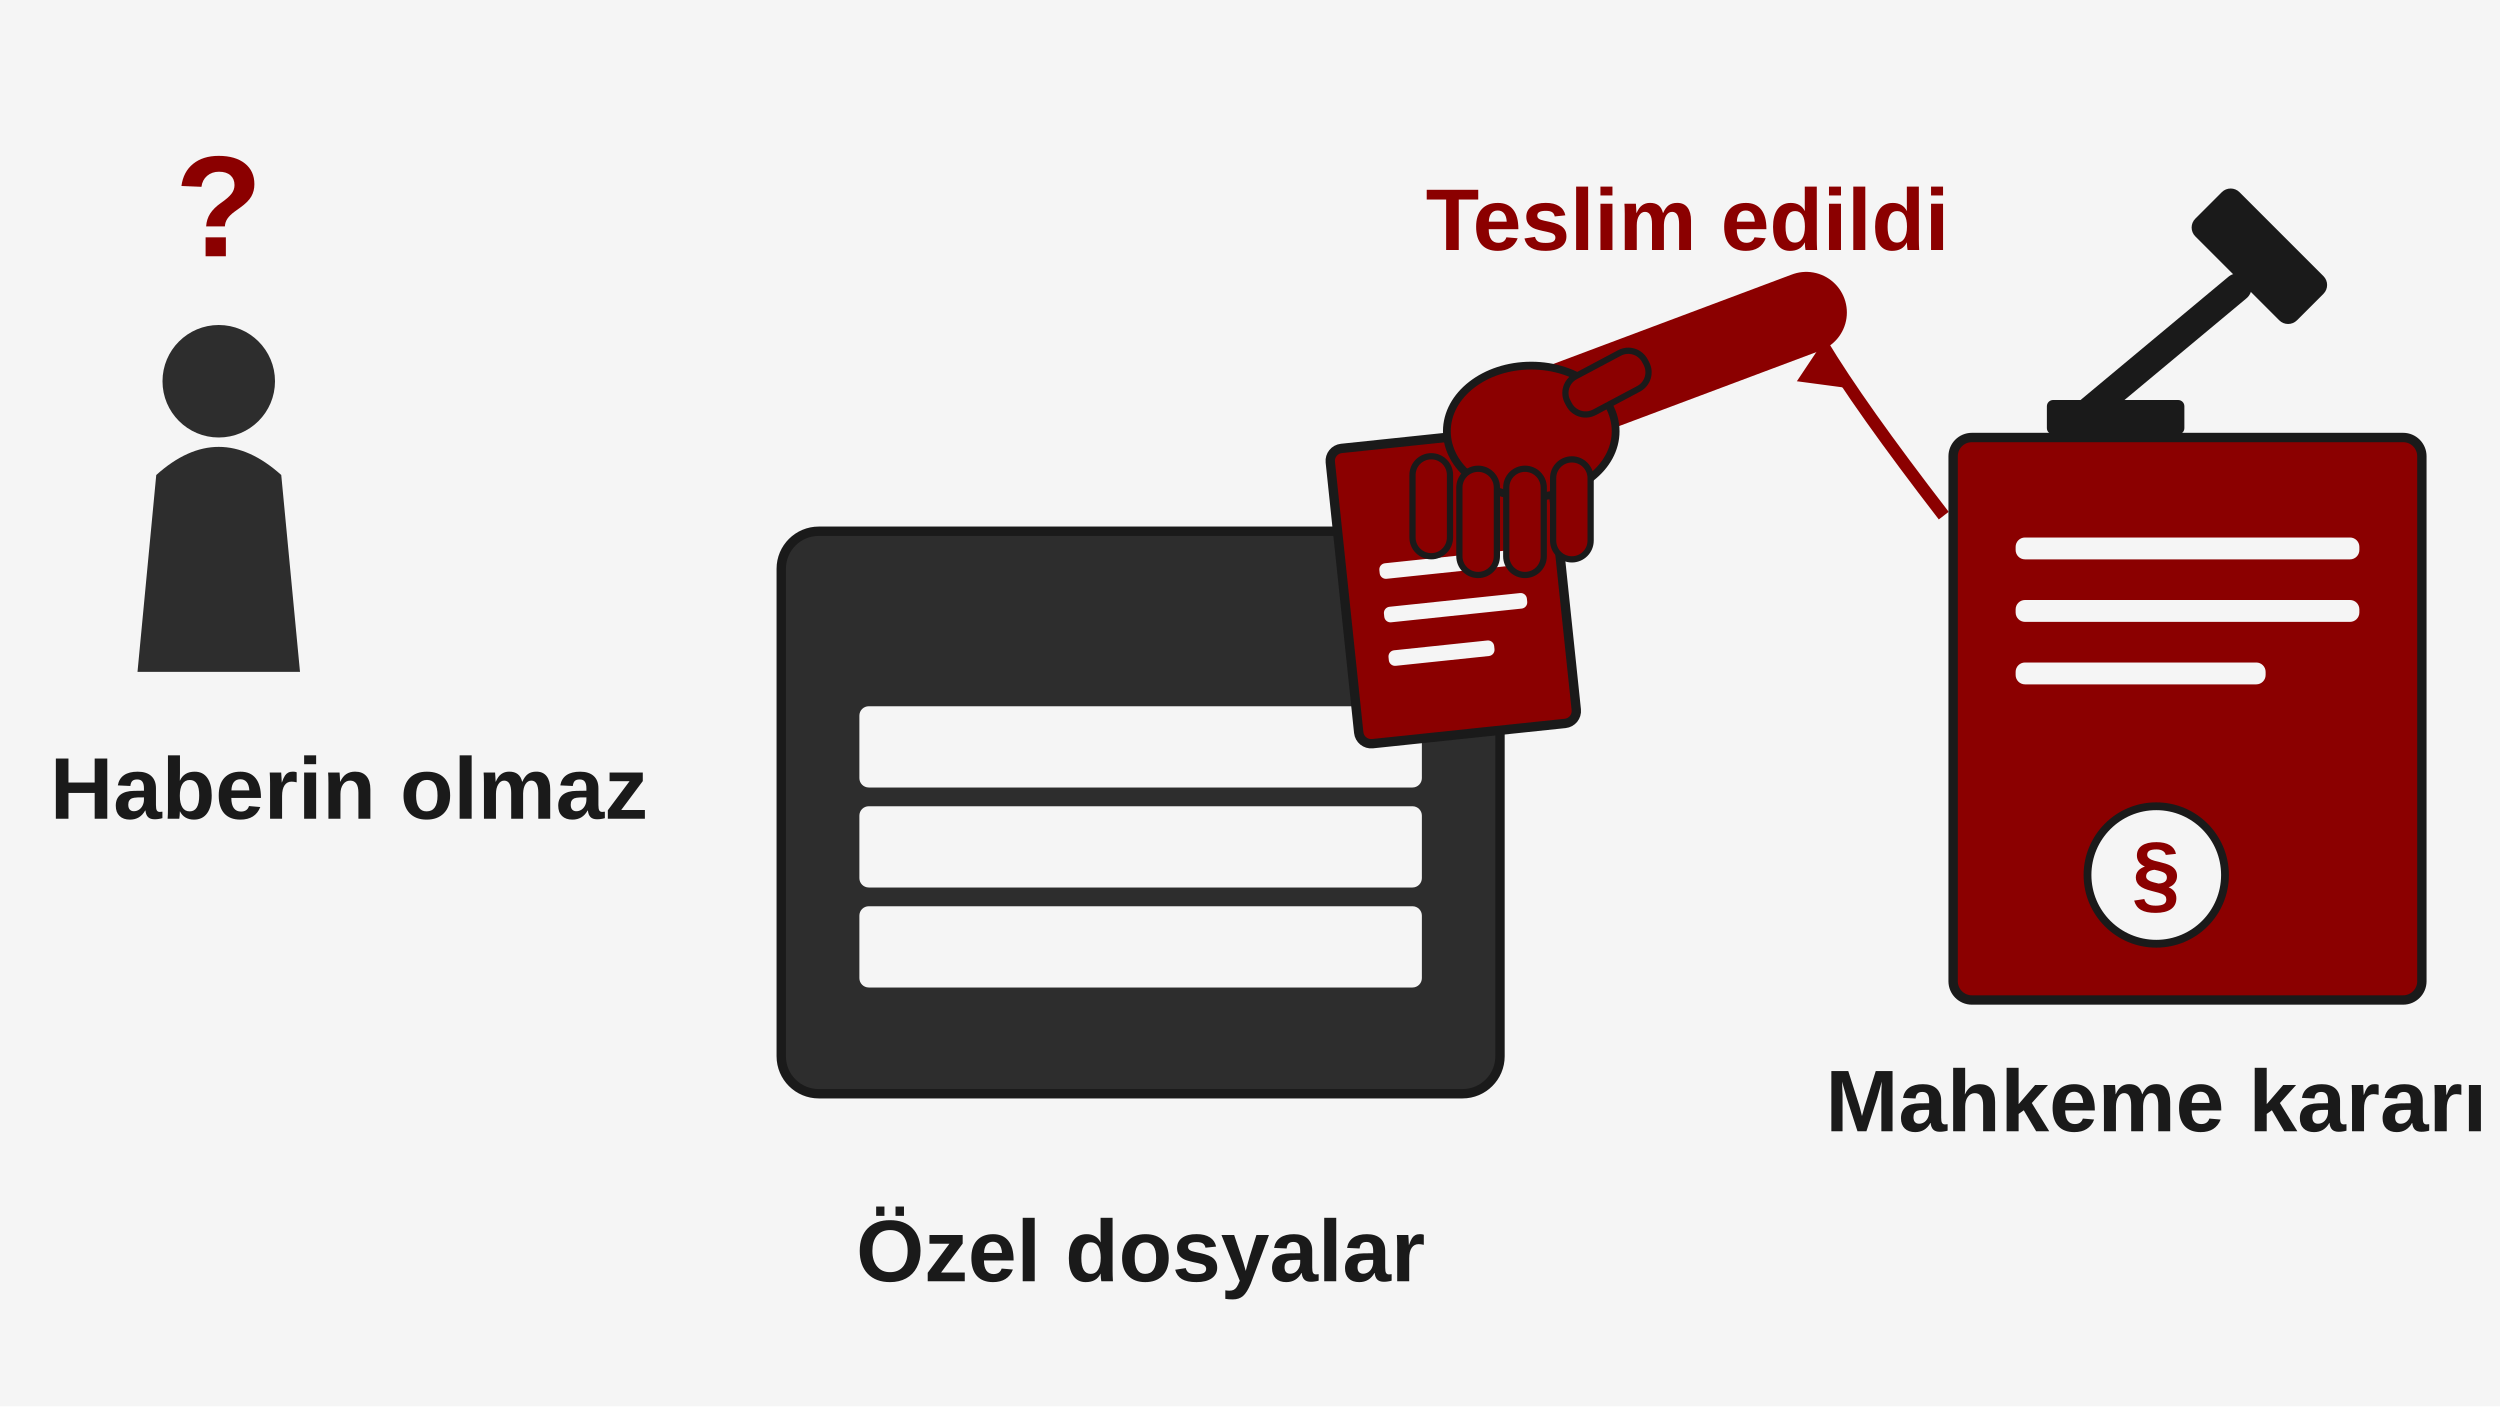
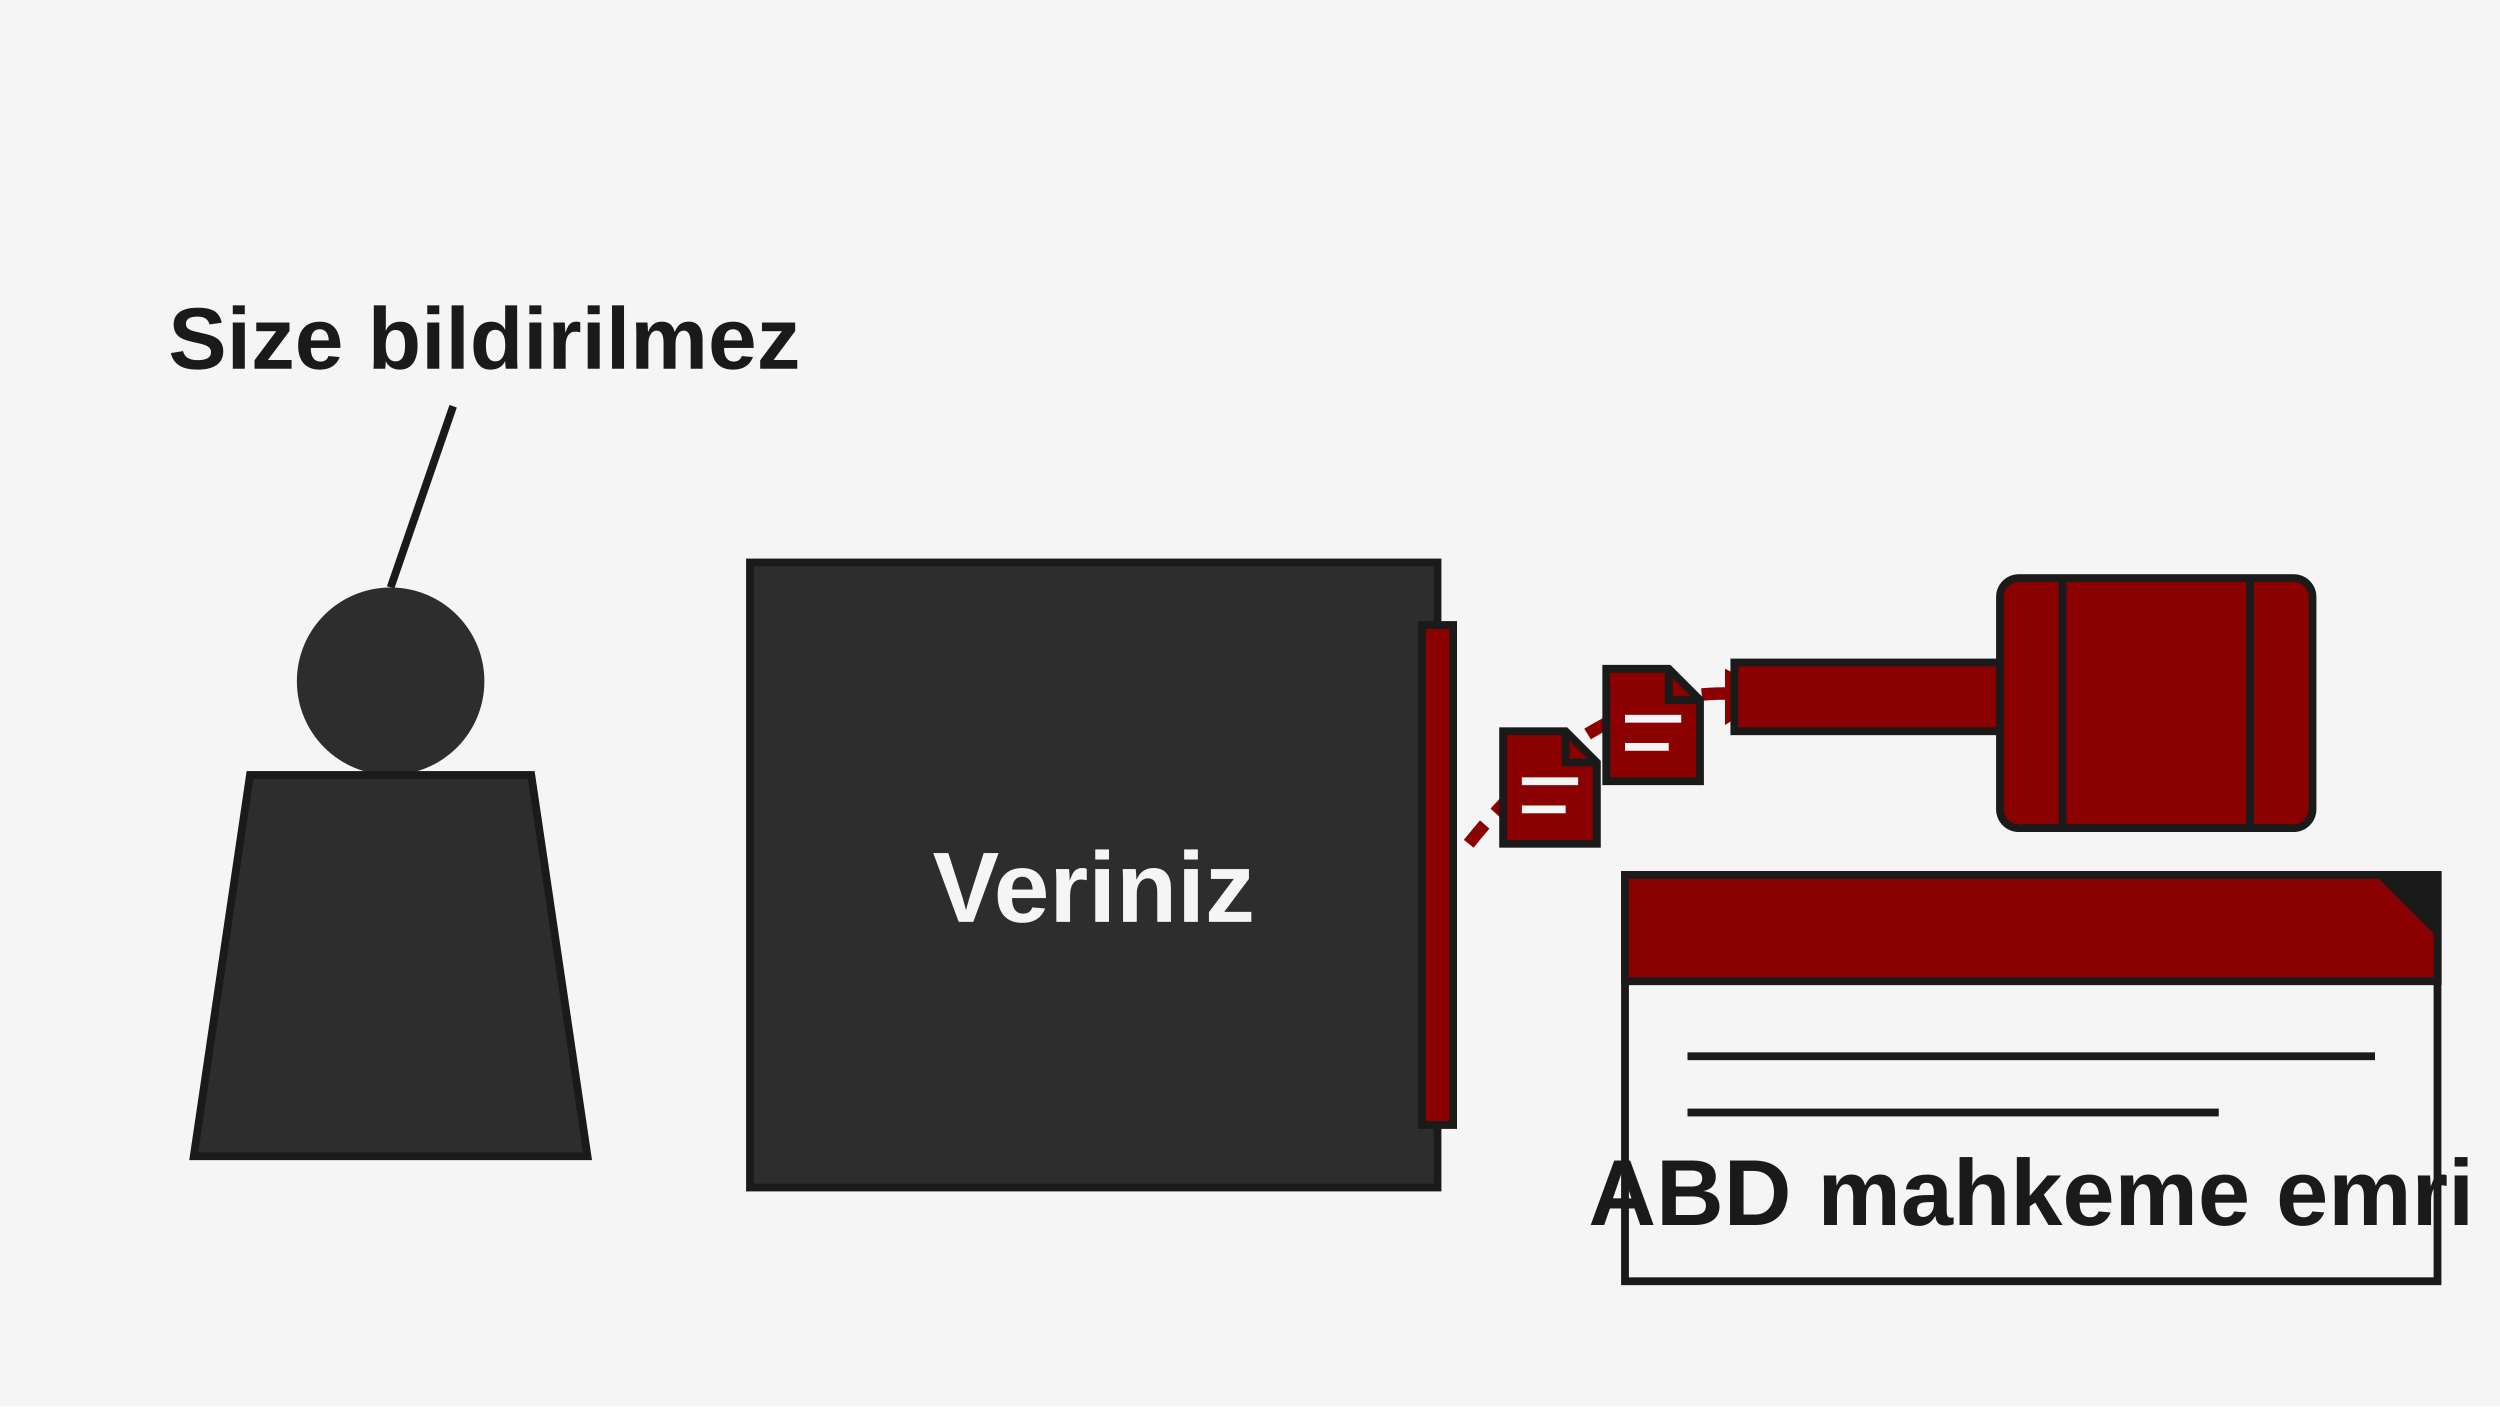
- <svg xmlns="http://www.w3.org/2000/svg" viewBox="0 0 800 450" width="800" height="450" role="img" aria-label="A court order forces a cloud company to hand over your private files while the owner is never told." font-family="Arial, 'Helvetica Neue', 'Segoe UI', sans-serif">
-   <rect x="0" y="0" width="800" height="450" fill="#f5f5f5" />
-   <text x="70" y="82" font-family="Arial, 'Helvetica Neue', 'Segoe UI', sans-serif" font-size="46" font-weight="bold" fill="#8b0000" text-anchor="middle">?</text>
-   <circle cx="70" cy="122" r="18" fill="#2d2d2d" />
-   <path d="M44 215 L50 152 Q70 134 90 152 L96 215 Z" fill="#2d2d2d" />
-   <text x="16" y="262" font-family="Arial, 'Helvetica Neue', 'Segoe UI', sans-serif" font-size="28" font-weight="bold" fill="#1a1a1a" text-anchor="start">Haberin olmaz</text>
-   <rect x="250" y="170" width="230" height="180" rx="12" fill="#2d2d2d" stroke="#1a1a1a" stroke-width="3" />
-   <rect x="275" y="290" width="180" height="26" rx="3" fill="#f5f5f5" />
-   <rect x="275" y="258" width="180" height="26" rx="3" fill="#f5f5f5" />
-   <rect x="275" y="226" width="180" height="26" rx="3" fill="#f5f5f5" />
-   <text x="365" y="410" font-family="Arial, 'Helvetica Neue', 'Segoe UI', sans-serif" font-size="28" font-weight="bold" fill="#1a1a1a" text-anchor="middle">Özel dosyalar</text>
-   <g transform="rotate(-6 465 187)">
-     <rect x="430" y="140" width="70" height="95" rx="4" fill="#8b0000" stroke="#1a1a1a" stroke-width="3" />
-     <rect x="442" y="178" width="46" height="5" rx="2" fill="#f5f5f5" />
-     <rect x="442" y="192" width="46" height="5" rx="2" fill="#f5f5f5" />
-     <rect x="442" y="206" width="34" height="5" rx="2" fill="#f5f5f5" />
+ <svg xmlns="http://www.w3.org/2000/svg" viewBox="0 0 800 450" width="800" height="450" role="img" aria-label="A US court order pulls red files out of the back of your dark data box while you stand facing away and are never told." font-family="Arial, 'Helvetica Neue', 'Segoe UI', sans-serif">
+   <rect width="800" height="450" fill="#f5f5f5" />
+   <text x="155" y="118" font-family="Arial, 'Helvetica Neue', 'Segoe UI', sans-serif" font-size="28" font-weight="700" fill="#1a1a1a" text-anchor="middle">Size bildirilmez</text>
+   <line x1="145" y1="130" x2="125" y2="188" stroke="#1a1a1a" stroke-width="2.5" />
+   <circle cx="125" cy="218" r="30" fill="#2d2d2d" />
+   <path d="M 80 248 L 170 248 L 188 370 L 62 370 Z" fill="#2d2d2d" stroke="#1a1a1a" stroke-width="2.5" />
+   <rect x="240" y="180" width="220" height="200" fill="#2d2d2d" stroke="#1a1a1a" stroke-width="2.5" />
+   <rect x="455" y="200" width="10" height="160" fill="#8b0000" stroke="#1a1a1a" stroke-width="2.5" />
+   <text x="350" y="295" font-family="Arial, 'Helvetica Neue', 'Segoe UI', sans-serif" font-size="32" font-weight="700" fill="#f5f5f5" text-anchor="middle">Veriniz</text>
+   <path d="M 470 270 Q 510 220 555 222" fill="none" stroke="#8b0000" stroke-width="4" stroke-dasharray="8,5" />
+   <polygon points="568,222 552,214 552,232" fill="#8b0000" />
+   <g transform="translate(495, 252)">
+     <path d="M -14 -18 L 6 -18 L 16 -8 L 16 18 L -14 18 Z" fill="#8b0000" stroke="#1a1a1a" stroke-width="2.5" />
+     <path d="M 6 -18 L 6 -8 L 16 -8" fill="none" stroke="#1a1a1a" stroke-width="2.5" />
+     <line x1="-8" y1="-2" x2="10" y2="-2" stroke="#f5f5f5" stroke-width="2.5" />
+     <line x1="-8" y1="7" x2="6" y2="7" stroke="#f5f5f5" stroke-width="2.5" />
  </g>
-   <line x1="578" y1="100" x2="498" y2="130" stroke="#8b0000" stroke-width="26" stroke-linecap="round" />
-   <ellipse cx="490" cy="138" rx="27" ry="21" fill="#8b0000" stroke="#1a1a1a" stroke-width="2.5" />
-   <rect x="452" y="146" width="12" height="32" rx="6" fill="#8b0000" stroke="#1a1a1a" stroke-width="2" />
-   <rect x="467" y="150" width="12" height="34" rx="6" fill="#8b0000" stroke="#1a1a1a" stroke-width="2" />
-   <rect x="482" y="150" width="12" height="34" rx="6" fill="#8b0000" stroke="#1a1a1a" stroke-width="2" />
-   <rect x="497" y="147" width="12" height="32" rx="6" fill="#8b0000" stroke="#1a1a1a" stroke-width="2" />
-   <rect x="500" y="116" width="28" height="13" rx="6" fill="#8b0000" stroke="#1a1a1a" stroke-width="2" transform="rotate(-28 514 122)" />
-   <text x="540" y="80" font-family="Arial, 'Helvetica Neue', 'Segoe UI', sans-serif" font-size="28" font-weight="bold" fill="#8b0000" text-anchor="middle">Teslim edildi</text>
-   <path d="M622 165 Q595 130 583 110" fill="none" stroke="#8b0000" stroke-width="4" />
-   <path d="M583 110 L590 124 L575 122 Z" fill="#8b0000" />
-   <line x1="668" y1="132" x2="716" y2="92" stroke="#1a1a1a" stroke-width="9" stroke-linecap="round" />
-   <rect x="700" y="72" width="46" height="20" rx="4" fill="#1a1a1a" transform="rotate(45 723 82)" />
-   <rect x="655" y="128" width="44" height="11" rx="2" fill="#1a1a1a" />
-   <rect x="625" y="140" width="150" height="180" rx="6" fill="#8b0000" stroke="#1a1a1a" stroke-width="3" />
-   <rect x="645" y="172" width="110" height="7" rx="3" fill="#f5f5f5" />
-   <rect x="645" y="192" width="110" height="7" rx="3" fill="#f5f5f5" />
-   <rect x="645" y="212" width="80" height="7" rx="3" fill="#f5f5f5" />
-   <circle cx="690" cy="280" r="22" fill="#f5f5f5" stroke="#1a1a1a" stroke-width="2.5" />
-   <text x="690" y="289" font-family="Arial, 'Helvetica Neue', 'Segoe UI', sans-serif" font-size="28" font-weight="bold" fill="#8b0000" text-anchor="middle">§</text>
-   <text x="690" y="362" font-family="Arial, 'Helvetica Neue', 'Segoe UI', sans-serif" font-size="28" font-weight="bold" fill="#1a1a1a" text-anchor="middle">Mahkeme kararı</text>
+   <g transform="translate(528, 232)">
+     <path d="M -14 -18 L 6 -18 L 16 -8 L 16 18 L -14 18 Z" fill="#8b0000" stroke="#1a1a1a" stroke-width="2.5" />
+     <path d="M 6 -18 L 6 -8 L 16 -8" fill="none" stroke="#1a1a1a" stroke-width="2.5" />
+     <line x1="-8" y1="-2" x2="10" y2="-2" stroke="#f5f5f5" stroke-width="2.5" />
+     <line x1="-8" y1="7" x2="6" y2="7" stroke="#f5f5f5" stroke-width="2.5" />
+   </g>
+   <rect x="520" y="280" width="260" height="130" fill="#f5f5f5" stroke="#1a1a1a" stroke-width="2.5" />
+   <rect x="520" y="280" width="260" height="34" fill="#8b0000" stroke="#1a1a1a" stroke-width="2.5" />
+   <path d="M 760 280 L 780 280 L 780 300 Z" fill="#1a1a1a" />
+   <line x1="540" y1="338" x2="760" y2="338" stroke="#1a1a1a" stroke-width="2.5" />
+   <line x1="540" y1="356" x2="710" y2="356" stroke="#1a1a1a" stroke-width="2.5" />
+   <text x="650" y="392" font-family="Arial, 'Helvetica Neue', 'Segoe UI', sans-serif" font-size="30" font-weight="700" fill="#1a1a1a" text-anchor="middle">ABD mahkeme emri</text>
+   <rect x="555" y="212" width="100" height="22" fill="#8b0000" stroke="#1a1a1a" stroke-width="2.5" />
+   <rect x="640" y="185" width="100" height="80" fill="#8b0000" stroke="#1a1a1a" stroke-width="2.5" rx="6" />
+   <line x1="660" y1="185" x2="660" y2="265" stroke="#1a1a1a" stroke-width="2.5" />
+   <line x1="720" y1="185" x2="720" y2="265" stroke="#1a1a1a" stroke-width="2.5" />
</svg>
